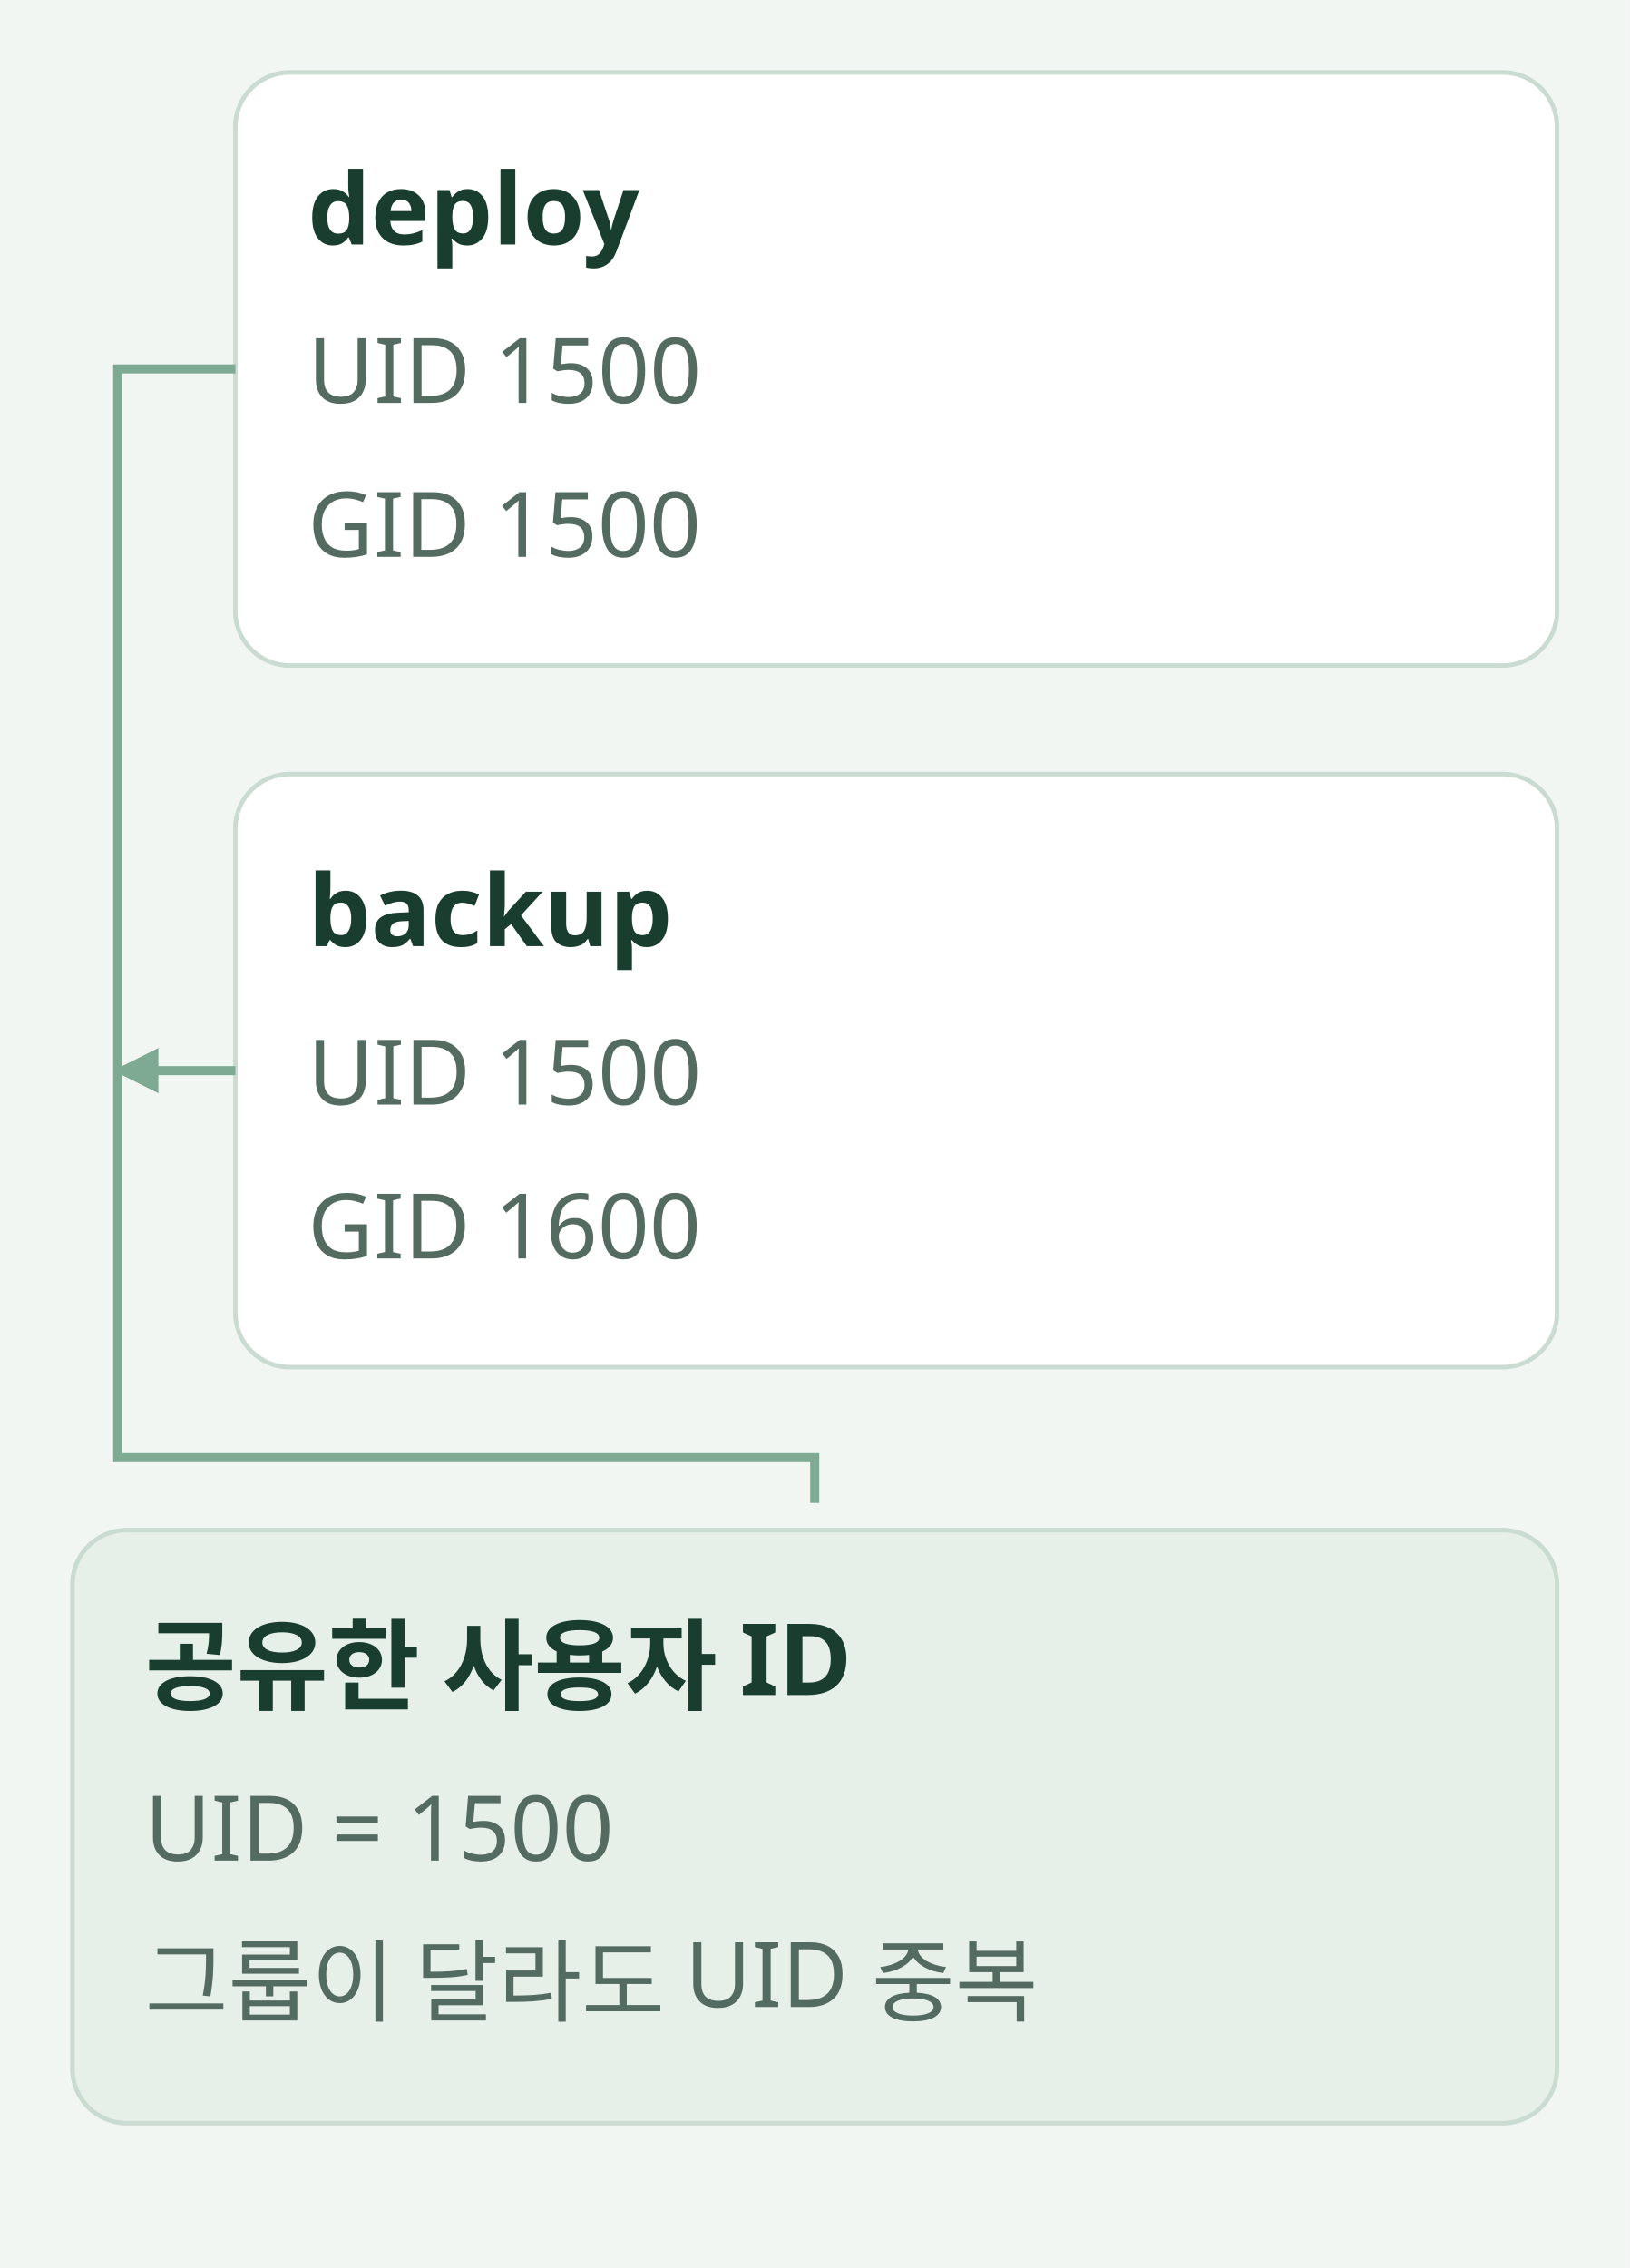
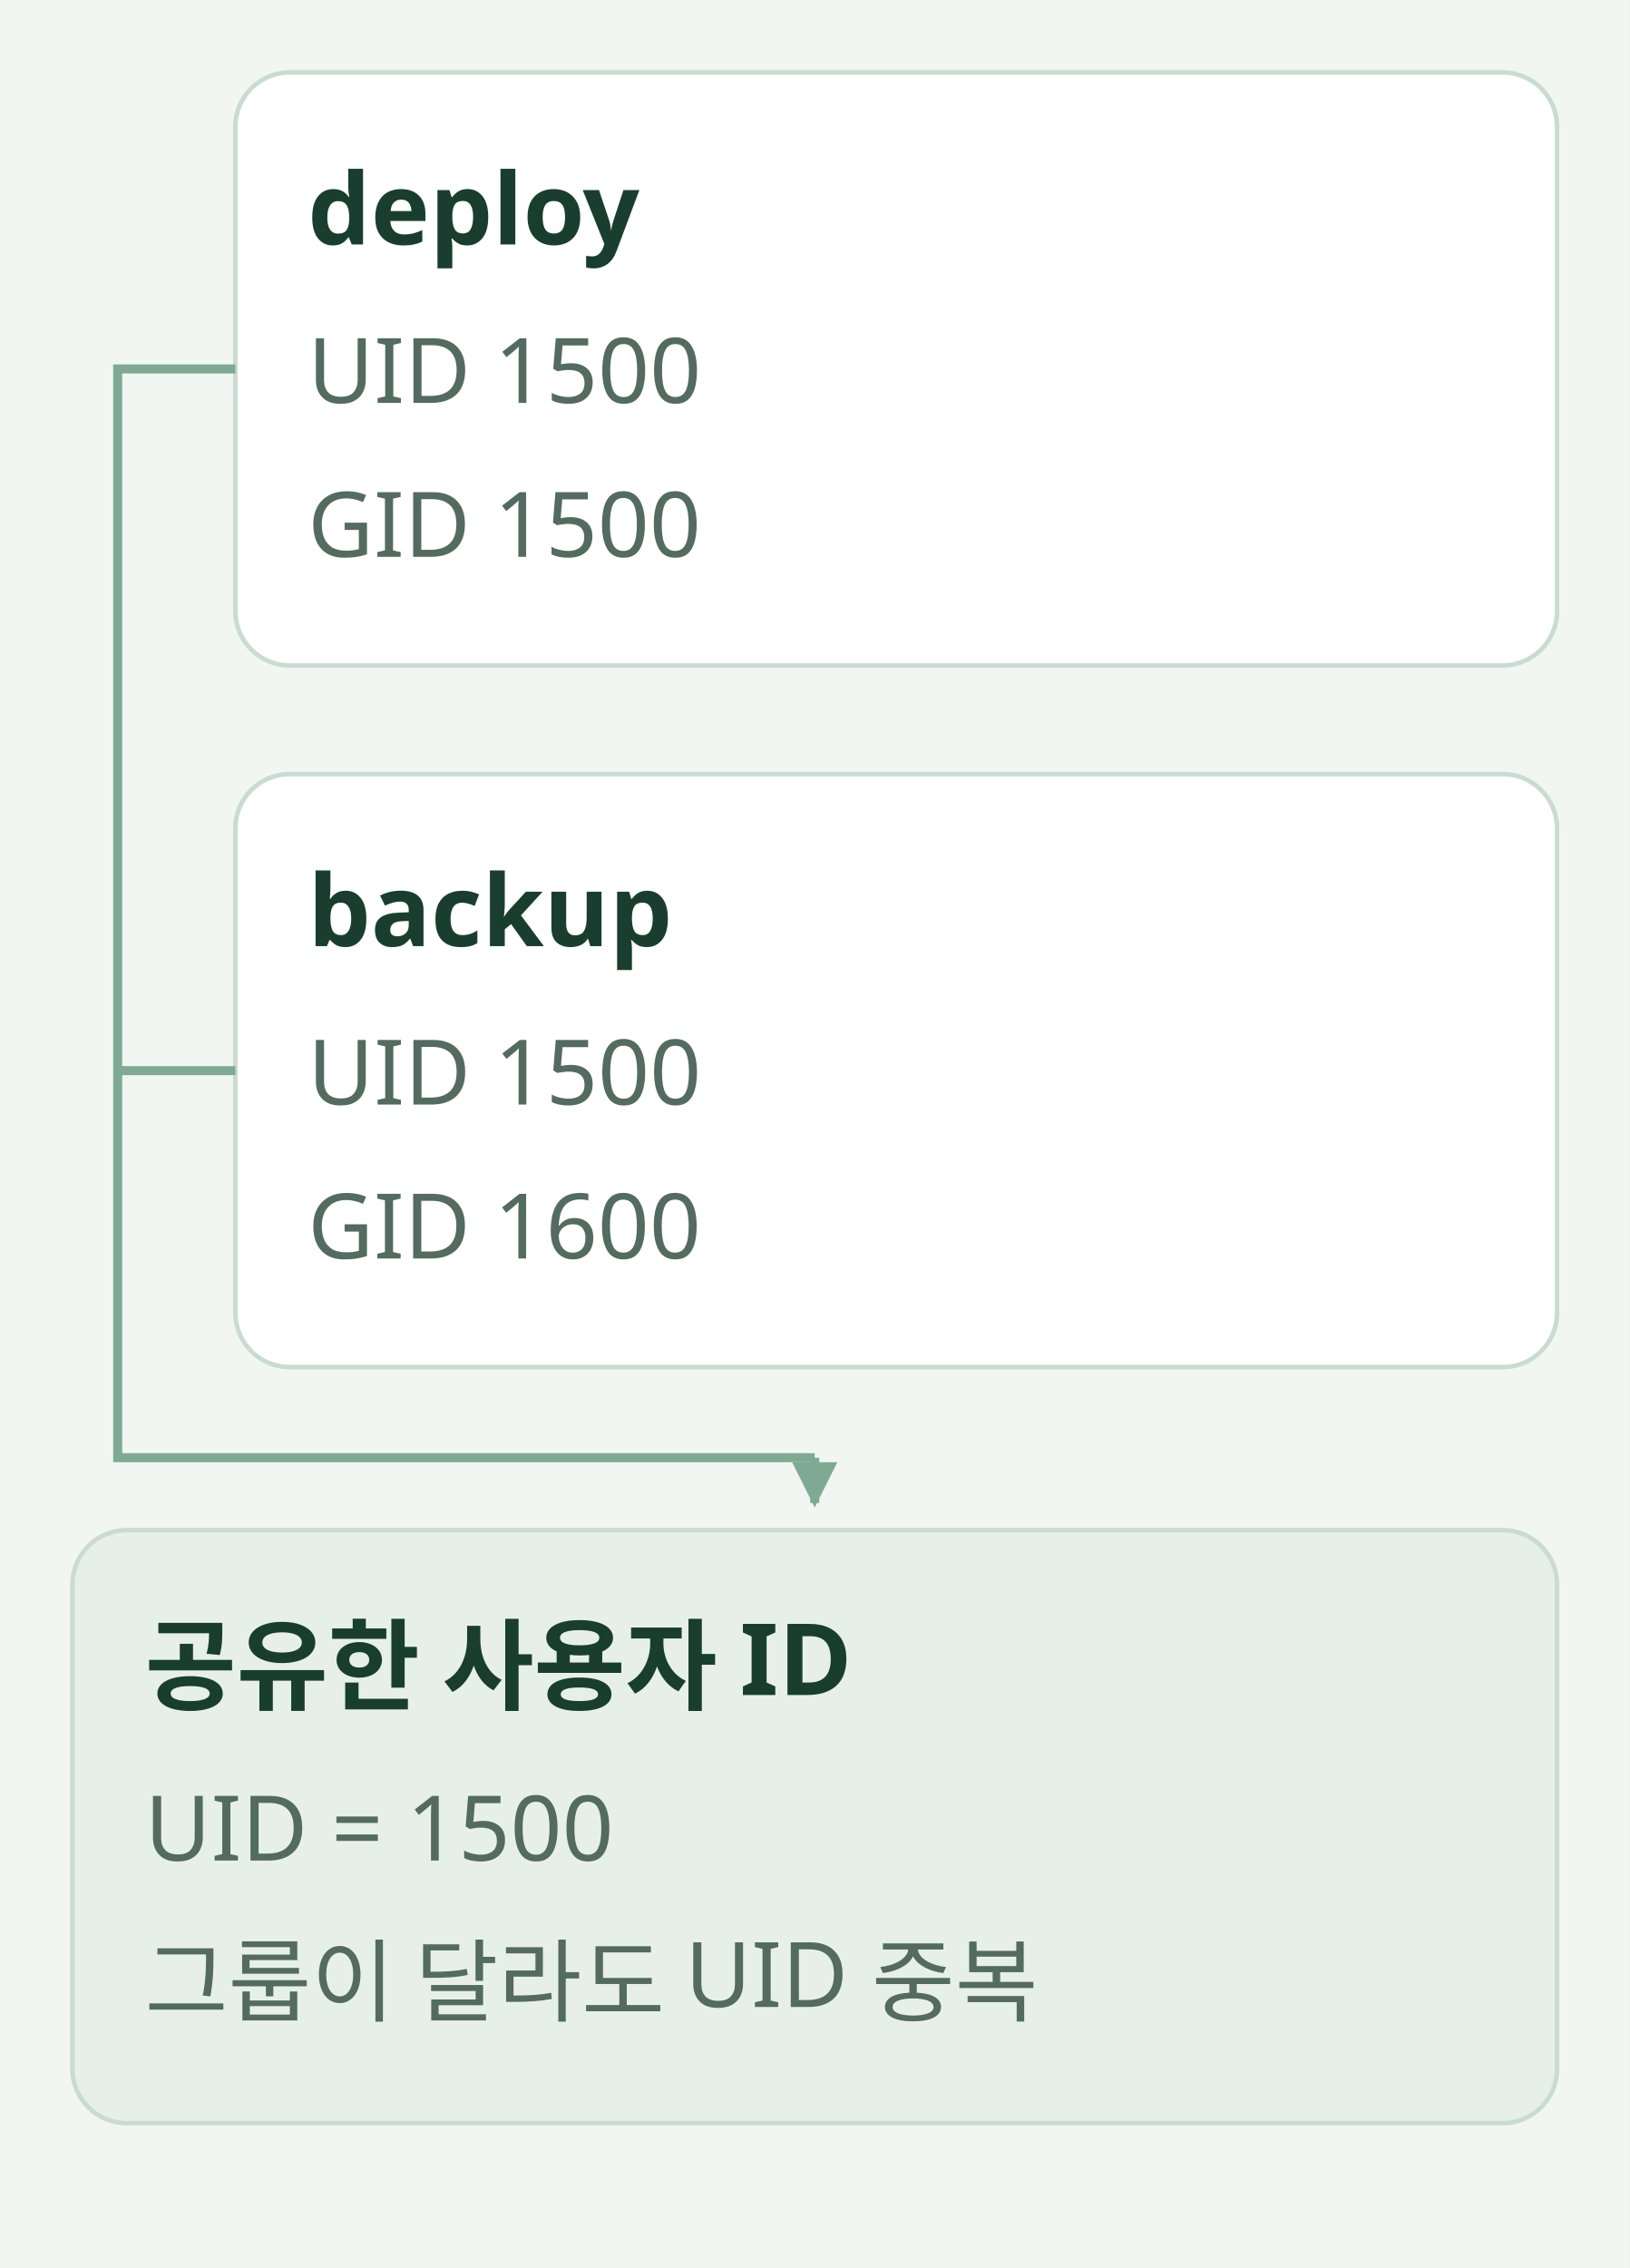
<svg xmlns="http://www.w3.org/2000/svg" width="360" height="501" viewBox="0 0 360 501" data-diagram-kind="merge" data-layout="mobile" role="img" aria-labelledby="title desc">
  <defs>
    <marker id="arrow" viewBox="0 0 10 10" refX="9" refY="5" markerWidth="5" markerHeight="5" orient="auto-start-reverse">
      <path d="M0 0L10 5L0 10Z" fill="#7eaa93" />
    </marker>
  </defs>
  <rect width="360" height="501" fill="#f1f6f2" />
  <g font-family="'Malgun Gothic','Noto Sans KR',sans-serif">
    <rect x="52" y="16" width="292" height="131" rx="12" fill="#fff" stroke="#cadbd1" />
    <text x="68" y="54" font-size="22" fill="#193e2f" font-weight="700" data-role="key">
      <tspan x="68" dy="0">deploy</tspan>
    </text>
    <text x="68" y="89" font-size="20" fill="#536b60" font-weight="400">
      <tspan x="68" dy="0">UID 1500</tspan>
    </text>
    <text x="68" y="123" font-size="20" fill="#536b60" font-weight="400">
      <tspan x="68" dy="0">GID 1500</tspan>
    </text>
    <rect x="52" y="171" width="292" height="131" rx="12" fill="#fff" stroke="#cadbd1" />
    <text x="68" y="209" font-size="22" fill="#193e2f" font-weight="700" data-role="key">
      <tspan x="68" dy="0">backup</tspan>
    </text>
    <text x="68" y="244" font-size="20" fill="#536b60" font-weight="400">
      <tspan x="68" dy="0">UID 1500</tspan>
    </text>
    <text x="68" y="278" font-size="20" fill="#536b60" font-weight="400">
      <tspan x="68" dy="0">GID 1600</tspan>
    </text>
-     <path d="M52 81.5H26V322H180V332 M52 236.5H26" fill="none" stroke="#7eaa93" stroke-width="2" marker-end="url(#arrow)" />
+     <path d="M52 81.5H26V322H180" fill="none" stroke="#7eaa93" stroke-width="2" />
+     <path d="M52 236.5H26" fill="none" stroke="#7eaa93" stroke-width="2" />
+     <path d="M180 322V332" fill="none" stroke="#7eaa93" stroke-width="2" marker-end="url(#arrow)" />
    <rect x="16" y="338" width="328" height="131" rx="12" fill="#e6f0e9" stroke="#cadbd1" />
    <text x="32" y="376" font-size="22" fill="#193e2f" font-weight="700" data-role="key">
      <tspan x="32" dy="0">공유한 사용자 ID</tspan>
    </text>
    <text x="32" y="411" font-size="20" fill="#536b60" font-weight="400">
      <tspan x="32" dy="0">UID = 1500</tspan>
    </text>
    <text x="32" y="445" font-size="20" fill="#536b60" font-weight="400">
      <tspan x="32" dy="0">그룹이 달라도 UID 중복</tspan>
    </text>
  </g>
</svg>
